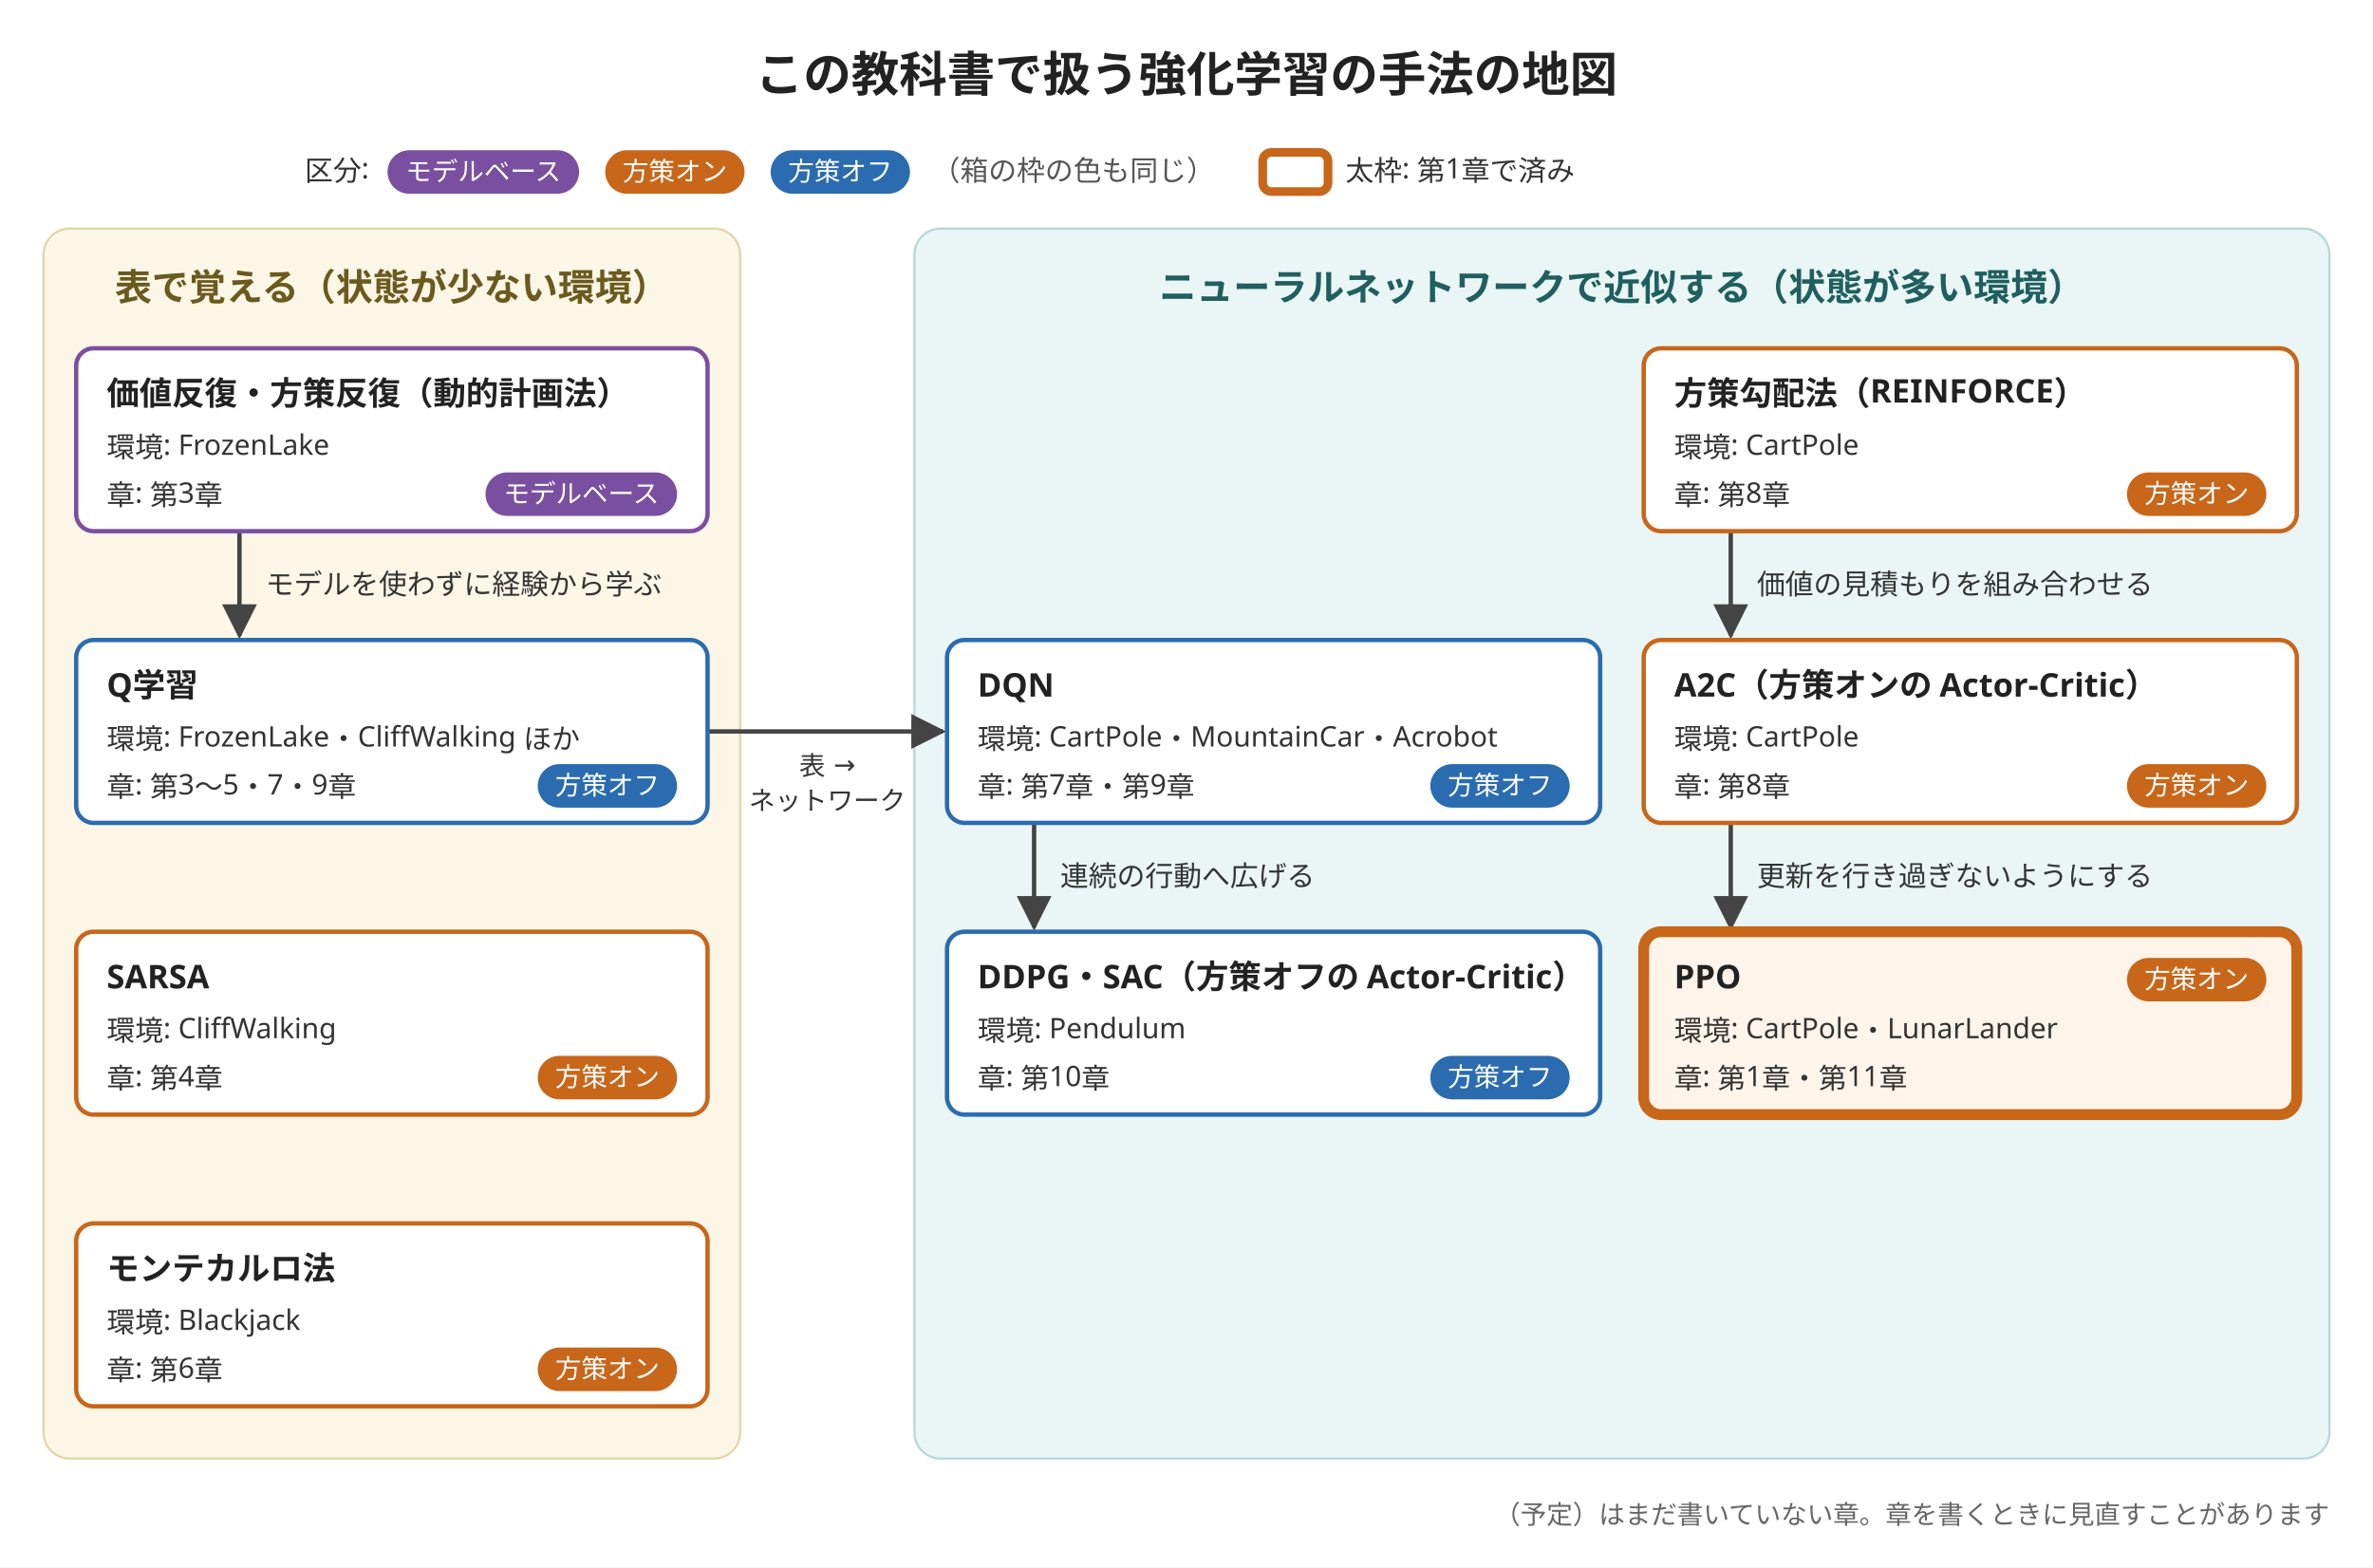
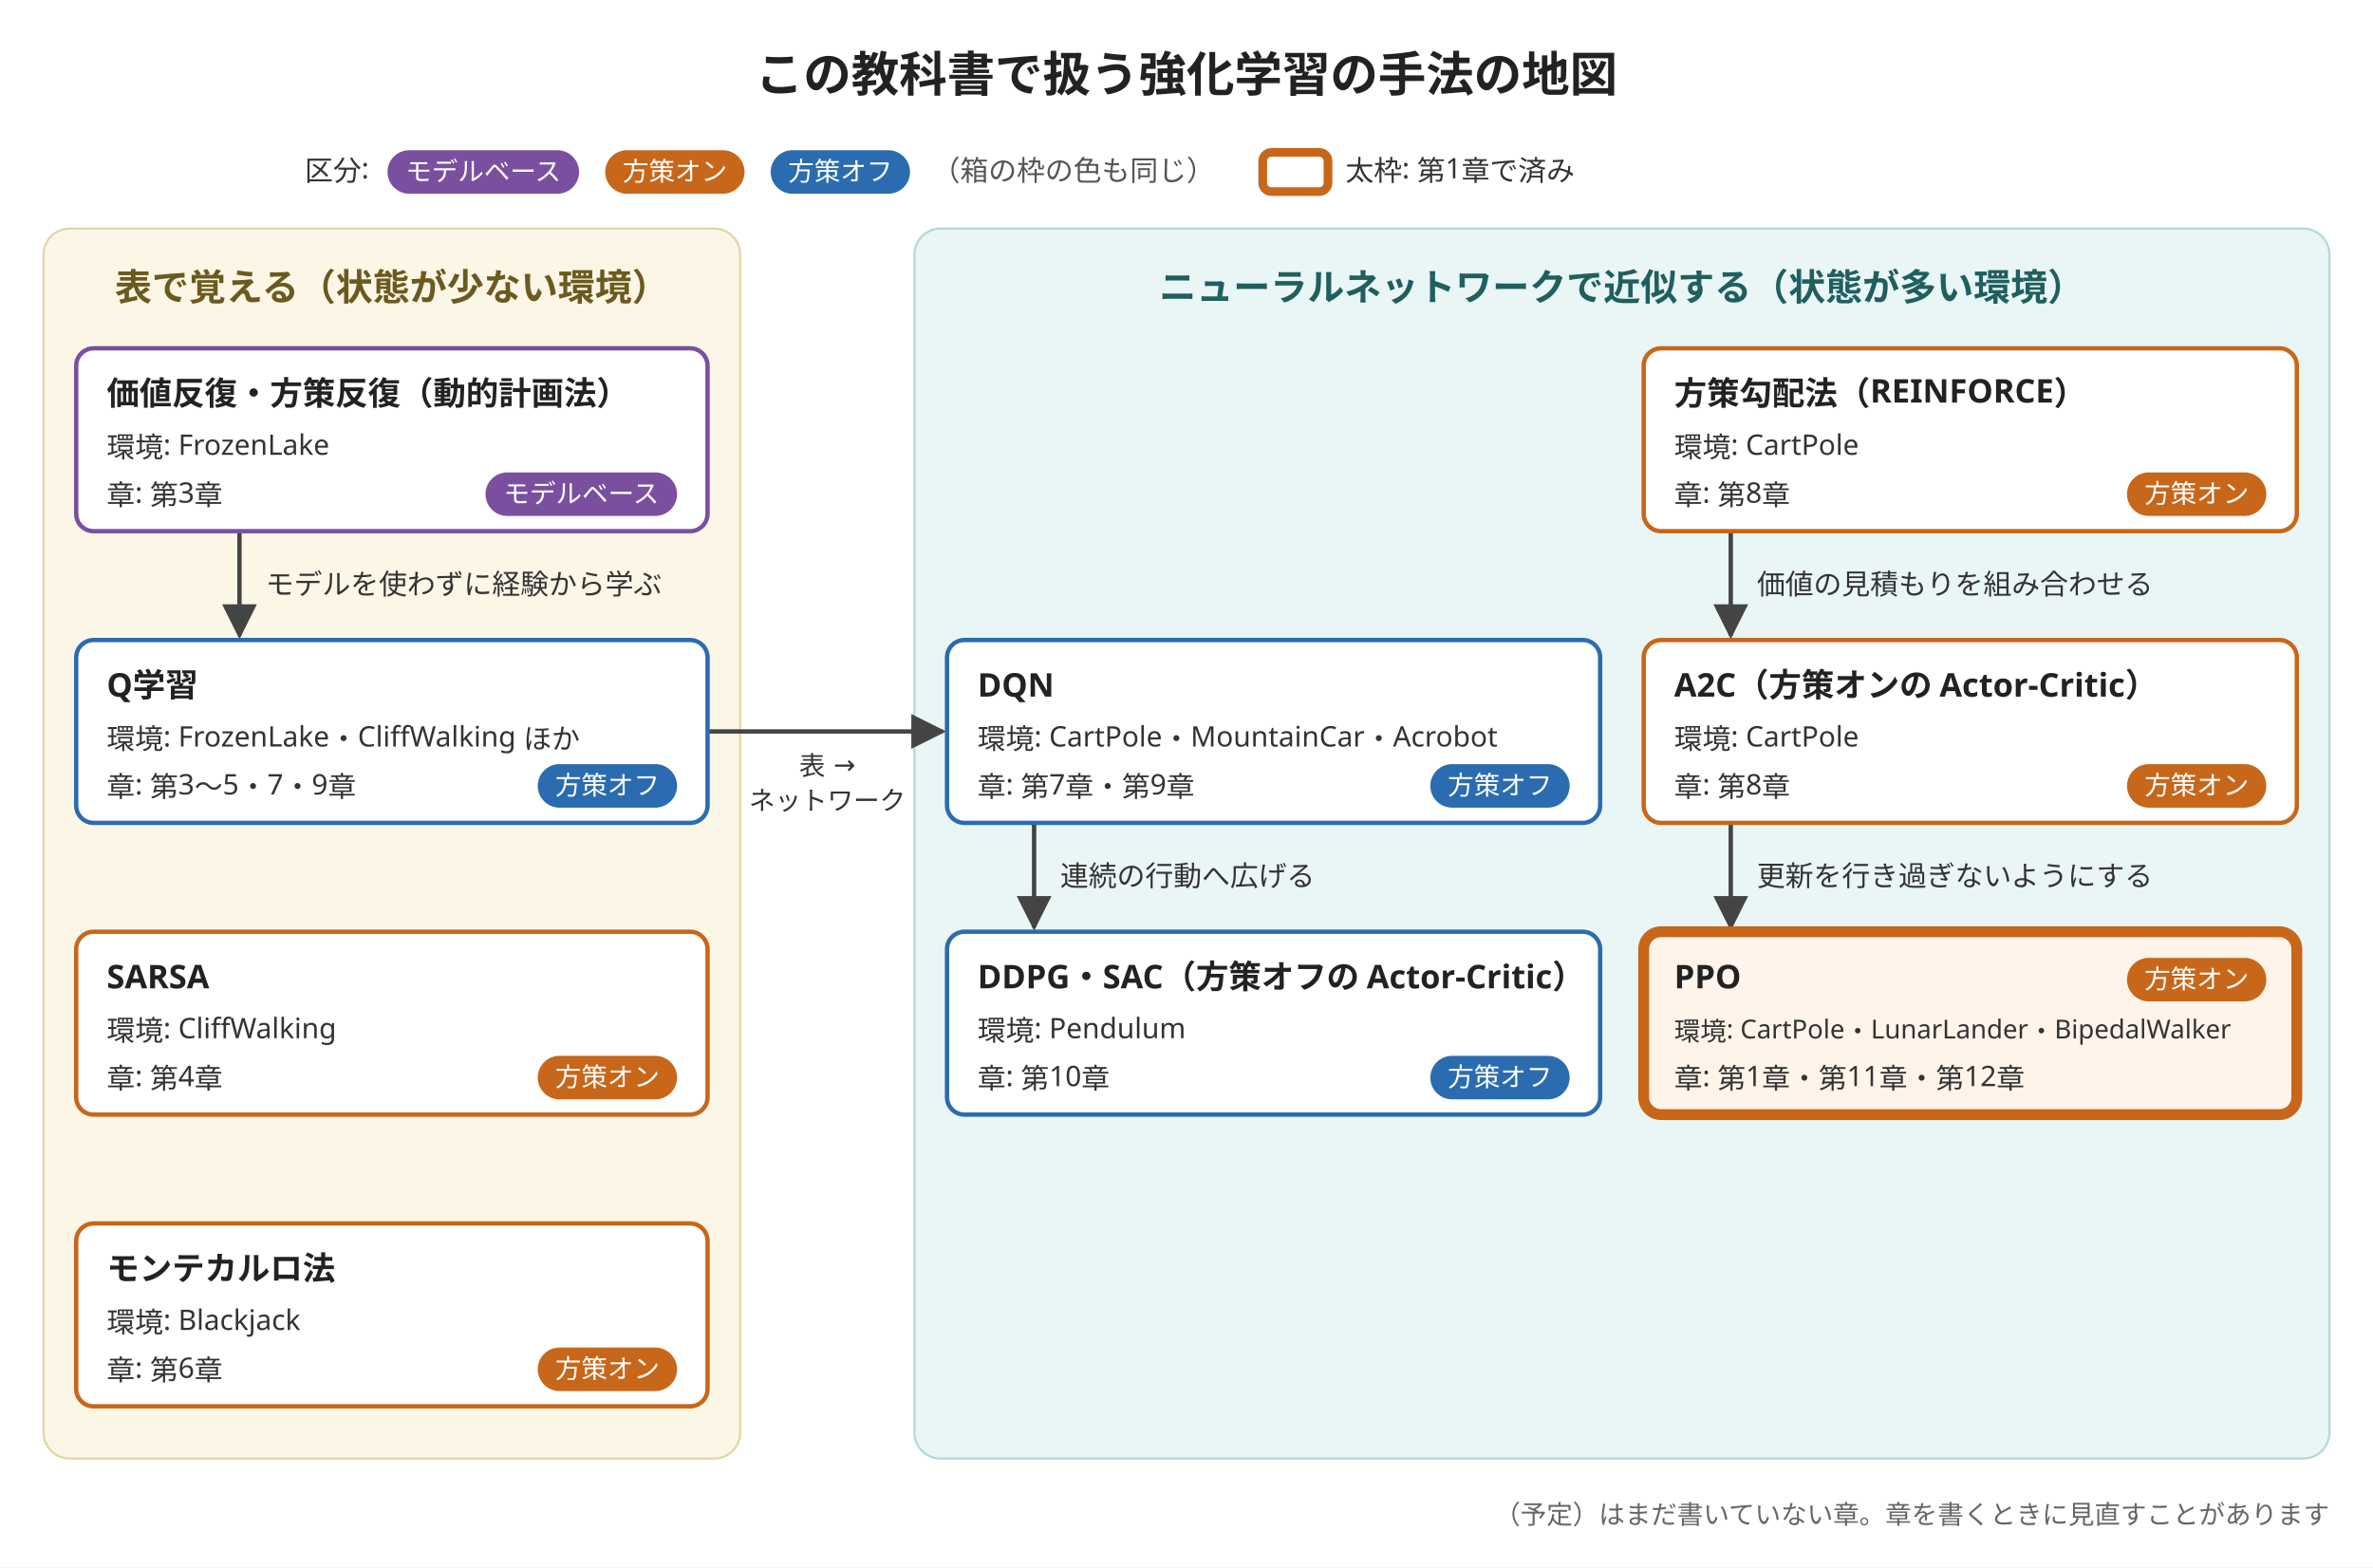
<svg xmlns="http://www.w3.org/2000/svg" width="1090" height="720" viewBox="0 0 1090 720" font-family="sans-serif">
  <defs>
    <marker id="arrow" viewBox="0 0 10 10" refX="9" refY="5" markerWidth="8" markerHeight="8" orient="auto-start-reverse">
      <path d="M0,0 L10,5 L0,10 z" fill="#444" />
    </marker>
  </defs>
  <rect x="0" y="0" width="1090" height="720" fill="#ffffff" />
  <text x="545" y="42" font-size="22" font-weight="bold" text-anchor="middle" fill="#222">この教科書で扱う強化学習の手法の地図</text>
  <g font-size="13" fill="#333" transform="translate(140,0)">
    <text x="0" y="83">区分:</text>
    <rect x="38" y="69" width="88" height="20" rx="10" fill="#7b4fa0" />
    <text x="82" y="83" font-size="12" fill="#fff" text-anchor="middle">モデルベース</text>
    <rect x="138" y="69" width="64" height="20" rx="10" fill="#c8661a" />
    <text x="170" y="83" font-size="12" fill="#fff" text-anchor="middle">方策オン</text>
    <rect x="214" y="69" width="64" height="20" rx="10" fill="#2b6cb0" />
    <text x="246" y="83" font-size="12" fill="#fff" text-anchor="middle">方策オフ</text>
    <text x="288" y="83" fill="#555">（箱の枠の色も同じ）</text>
    <rect x="440" y="70" width="30" height="18" rx="4" fill="#fff" stroke="#c8661a" stroke-width="4" />
    <text x="478" y="83">太枠: 第1章で済み</text>
  </g>
  <rect x="20" y="105" width="320" height="565" rx="12" fill="#fbf6e6" stroke="#e2d6a8" />
  <rect x="420" y="105" width="650" height="565" rx="12" fill="#eaf5f5" stroke="#b5d8d8" />
  <text x="180" y="138" font-size="17" font-weight="bold" text-anchor="middle" fill="#6b5a1e">表で覚える（状態が少ない環境）</text>
  <text x="745" y="138" font-size="17" font-weight="bold" text-anchor="middle" fill="#1f5f5f">ニューラルネットワークで近似する（状態が多い環境）</text>
  <g stroke="#444" stroke-width="2" fill="none" marker-end="url(#arrow)">
    <line x1="110" y1="244" x2="110" y2="292" />
    <line x1="325" y1="336" x2="433" y2="336" />
    <line x1="475" y1="378" x2="475" y2="426" />
    <line x1="795" y1="244" x2="795" y2="292" />
    <line x1="795" y1="378" x2="795" y2="426" />
  </g>
  <g font-size="13" fill="#333">
    <text x="122" y="273">モデルを使わずに経験から学ぶ</text>
    <text x="380" y="356" font-size="12" text-anchor="middle">表 →</text>
    <text x="380" y="372" font-size="12" text-anchor="middle">ネットワーク</text>
    <text x="487" y="407">連続の行動へ広げる</text>
    <text x="807" y="273">価値の見積もりを組み合わせる</text>
    <text x="807" y="407">更新を行き過ぎないようにする</text>
  </g>
  <g>
    <rect x="35" y="160" width="290" height="84" rx="8" fill="#fff" stroke="#7b4fa0" stroke-width="2" />
    <text x="49" y="186" font-size="15" font-weight="bold" fill="#222">価値反復・方策反復（動的計画法）</text>
    <text x="49" y="210" font-size="13" fill="#333">環境: FrozenLake</text>
    <text x="49" y="232" font-size="13" fill="#333">章: 第3章</text>
    <rect x="223" y="217" width="88" height="20" rx="10" fill="#7b4fa0" />
    <text x="267" y="231" font-size="12" fill="#fff" text-anchor="middle">モデルベース</text>
  </g>
  <g>
    <rect x="35" y="294" width="290" height="84" rx="8" fill="#fff" stroke="#2b6cb0" stroke-width="2" />
    <text x="49" y="320" font-size="15" font-weight="bold" fill="#222">Q学習</text>
    <text x="49" y="344" font-size="13" fill="#333">環境: FrozenLake・CliffWalking ほか</text>
    <text x="49" y="366" font-size="13" fill="#333">章: 第3〜5・7・9章</text>
    <rect x="247" y="351" width="64" height="20" rx="10" fill="#2b6cb0" />
    <text x="279" y="365" font-size="12" fill="#fff" text-anchor="middle">方策オフ</text>
  </g>
  <g>
    <rect x="35" y="428" width="290" height="84" rx="8" fill="#fff" stroke="#c8661a" stroke-width="2" />
    <text x="49" y="454" font-size="15" font-weight="bold" fill="#222">SARSA</text>
    <text x="49" y="478" font-size="13" fill="#333">環境: CliffWalking</text>
    <text x="49" y="500" font-size="13" fill="#333">章: 第4章</text>
    <rect x="247" y="485" width="64" height="20" rx="10" fill="#c8661a" />
    <text x="279" y="499" font-size="12" fill="#fff" text-anchor="middle">方策オン</text>
  </g>
  <g>
    <rect x="35" y="562" width="290" height="84" rx="8" fill="#fff" stroke="#c8661a" stroke-width="2" />
    <text x="49" y="588" font-size="15" font-weight="bold" fill="#222">モンテカルロ法</text>
    <text x="49" y="612" font-size="13" fill="#333">環境: Blackjack</text>
    <text x="49" y="634" font-size="13" fill="#333">章: 第6章</text>
    <rect x="247" y="619" width="64" height="20" rx="10" fill="#c8661a" />
    <text x="279" y="633" font-size="12" fill="#fff" text-anchor="middle">方策オン</text>
  </g>
  <g>
    <rect x="435" y="294" width="300" height="84" rx="8" fill="#fff" stroke="#2b6cb0" stroke-width="2" />
    <text x="449" y="320" font-size="15" font-weight="bold" fill="#222">DQN</text>
    <text x="449" y="344" font-size="13" fill="#333">環境: CartPole・MountainCar・Acrobot</text>
    <text x="449" y="366" font-size="13" fill="#333">章: 第7章・第9章</text>
    <rect x="657" y="351" width="64" height="20" rx="10" fill="#2b6cb0" />
    <text x="689" y="365" font-size="12" fill="#fff" text-anchor="middle">方策オフ</text>
  </g>
  <g>
    <rect x="435" y="428" width="300" height="84" rx="8" fill="#fff" stroke="#2b6cb0" stroke-width="2" />
    <text x="449" y="454" font-size="15" font-weight="bold" fill="#222">DDPG・SAC（方策オフの Actor-Critic）</text>
    <text x="449" y="478" font-size="13" fill="#333">環境: Pendulum</text>
    <text x="449" y="500" font-size="13" fill="#333">章: 第10章</text>
    <rect x="657" y="485" width="64" height="20" rx="10" fill="#2b6cb0" />
    <text x="689" y="499" font-size="12" fill="#fff" text-anchor="middle">方策オフ</text>
  </g>
  <g>
    <rect x="755" y="160" width="300" height="84" rx="8" fill="#fff" stroke="#c8661a" stroke-width="2" />
    <text x="769" y="186" font-size="15" font-weight="bold" fill="#222">方策勾配法（REINFORCE）</text>
    <text x="769" y="210" font-size="13" fill="#333">環境: CartPole</text>
    <text x="769" y="232" font-size="13" fill="#333">章: 第8章</text>
    <rect x="977" y="217" width="64" height="20" rx="10" fill="#c8661a" />
    <text x="1009" y="231" font-size="12" fill="#fff" text-anchor="middle">方策オン</text>
  </g>
  <g>
    <rect x="755" y="294" width="300" height="84" rx="8" fill="#fff" stroke="#c8661a" stroke-width="2" />
    <text x="769" y="320" font-size="15" font-weight="bold" fill="#222">A2C（方策オンの Actor-Critic）</text>
    <text x="769" y="344" font-size="13" fill="#333">環境: CartPole</text>
    <text x="769" y="366" font-size="13" fill="#333">章: 第8章</text>
    <rect x="977" y="351" width="64" height="20" rx="10" fill="#c8661a" />
    <text x="1009" y="365" font-size="12" fill="#fff" text-anchor="middle">方策オン</text>
  </g>
  <g>
    <rect x="755" y="428" width="300" height="84" rx="8" fill="#fff4ea" stroke="#c8661a" stroke-width="5" />
    <text x="769" y="454" font-size="15" font-weight="bold" fill="#222">PPO</text>
-     <text x="769" y="478" font-size="13" fill="#333">環境: CartPole・LunarLander</text>
-     <text x="769" y="500" font-size="13" fill="#333">章: 第1章・第11章</text>
+     <text x="769" y="478" font-size="12" fill="#333">環境: CartPole・LunarLander・BipedalWalker</text>
+     <text x="769" y="500" font-size="13" fill="#333">章: 第1章・第11章・第12章</text>
    <rect x="977" y="440" width="64" height="20" rx="10" fill="#c8661a" />
    <text x="1009" y="454" font-size="12" fill="#fff" text-anchor="middle">方策オン</text>
  </g>
  <text x="1070" y="700" font-size="12" text-anchor="end" fill="#666">（予定）はまだ書いていない章。章を書くときに見直すことがあります</text>
</svg>
